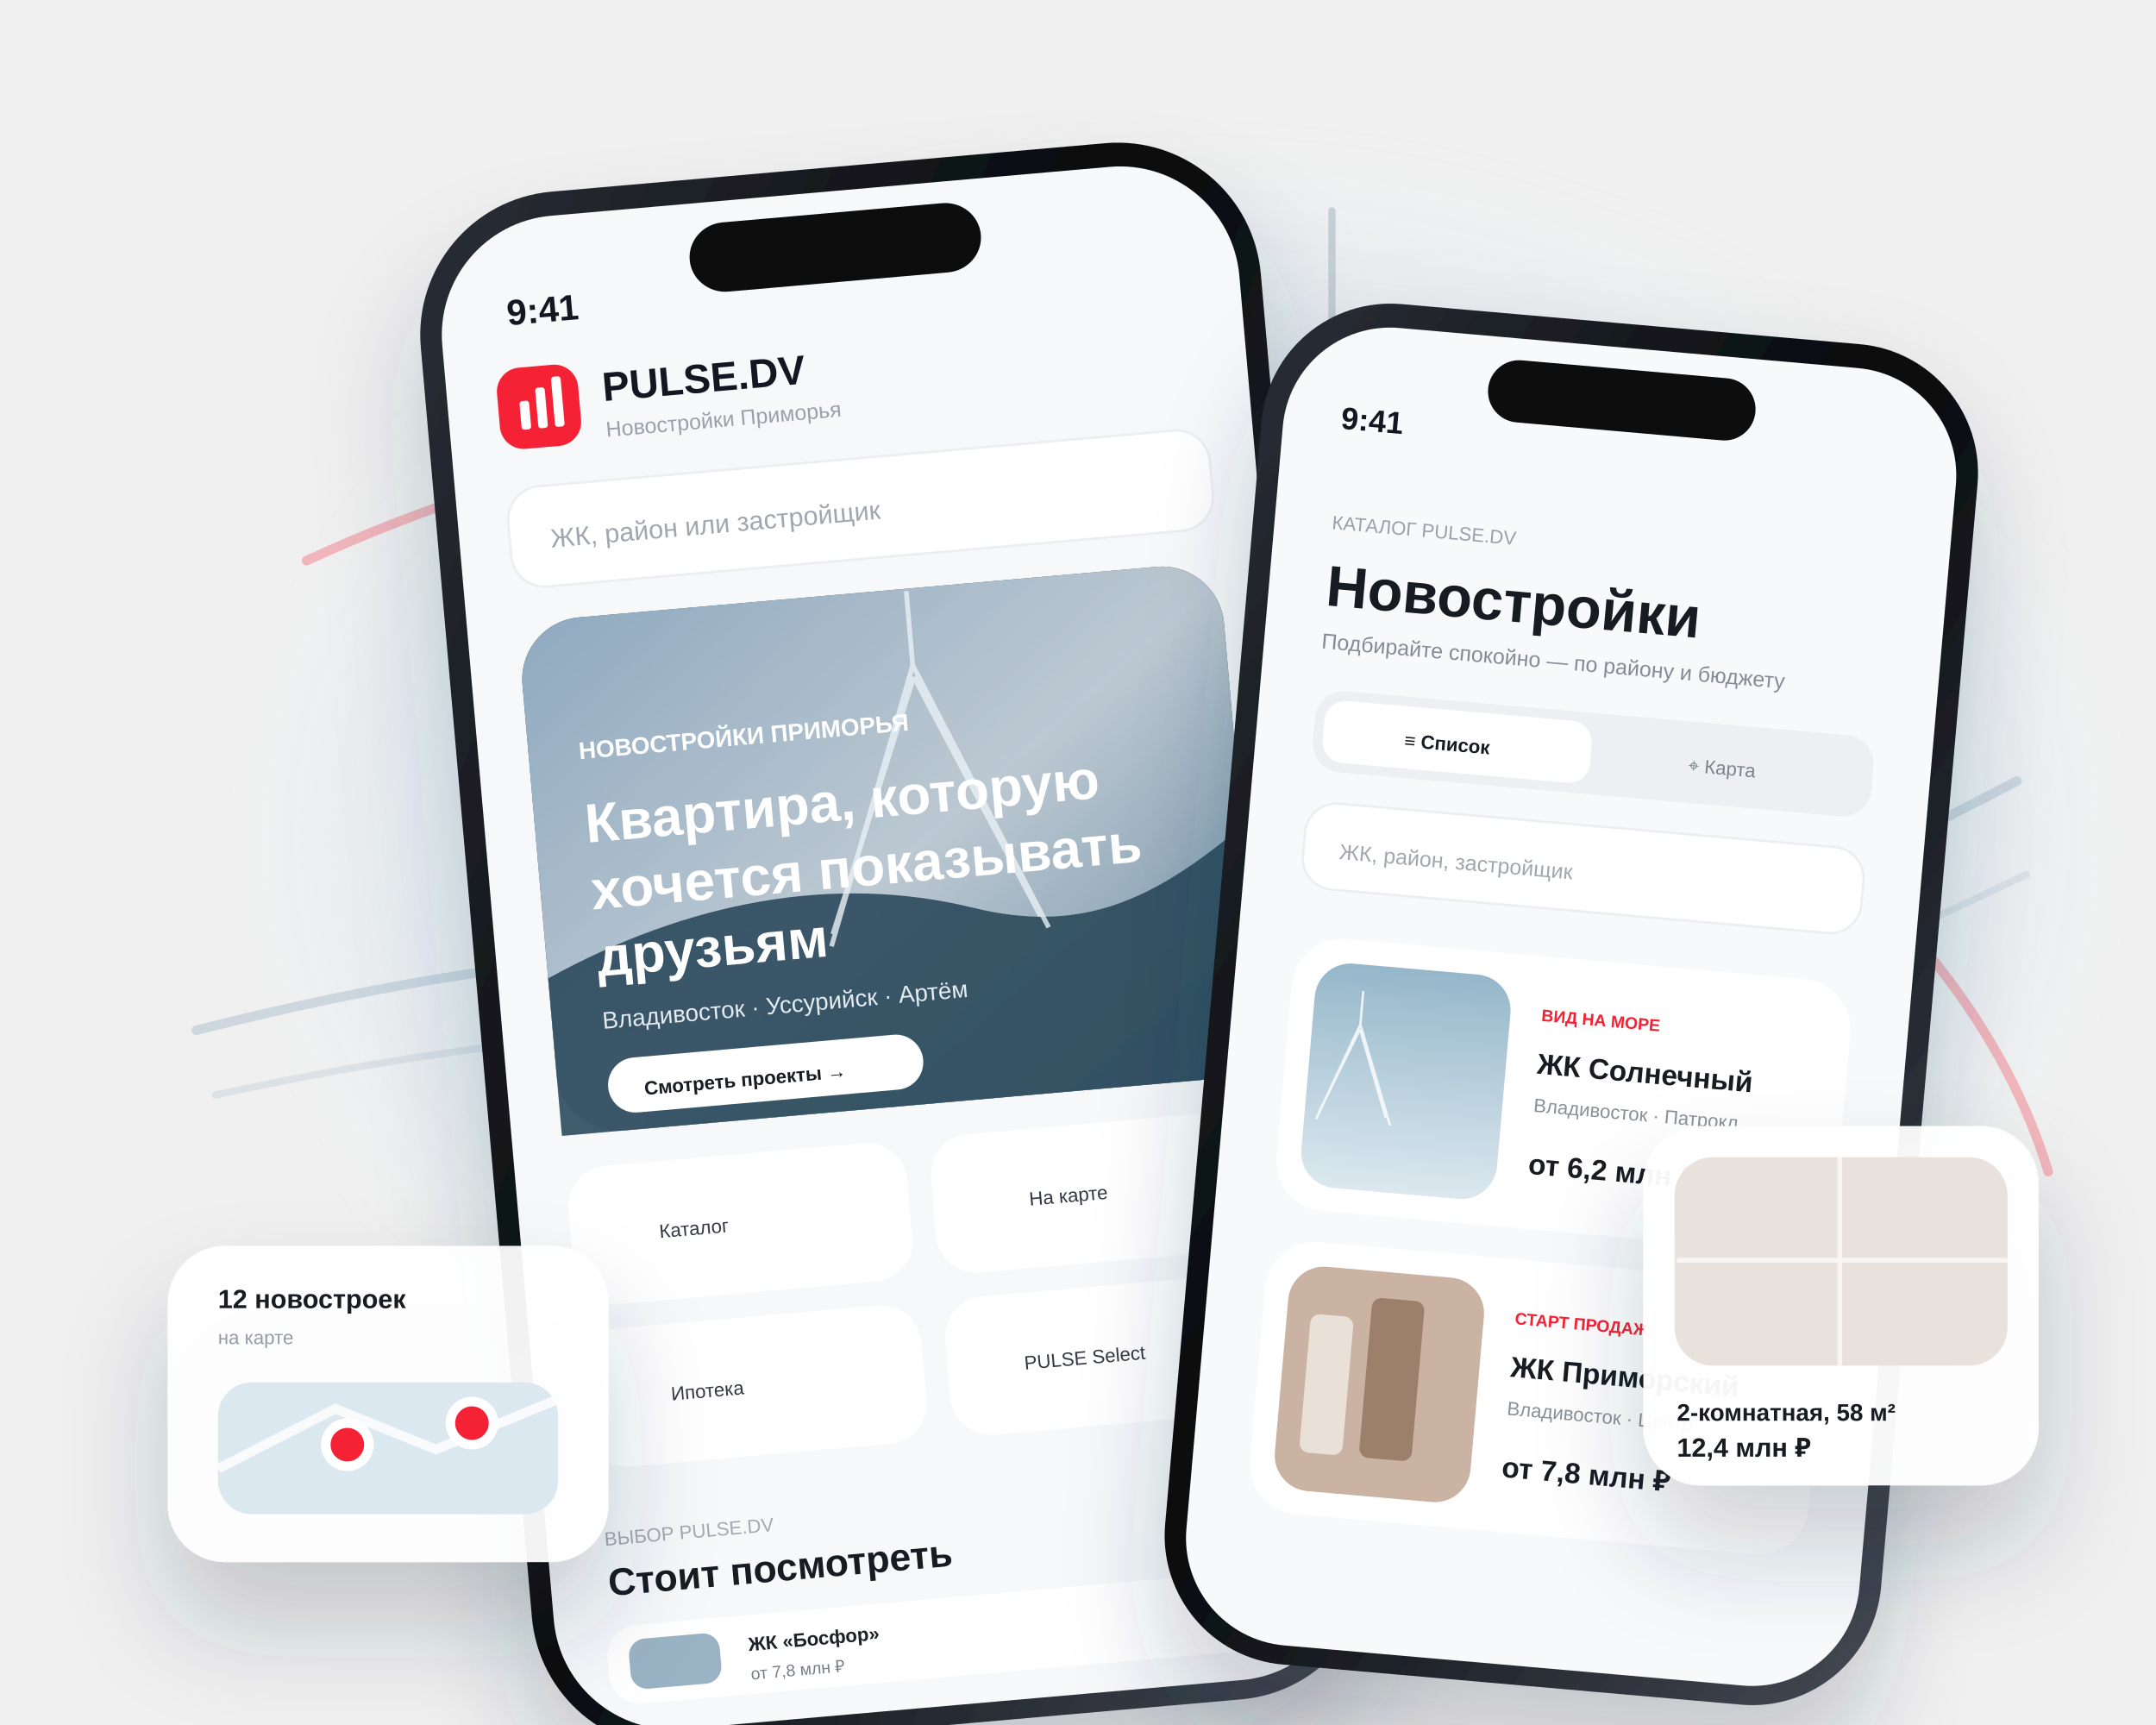
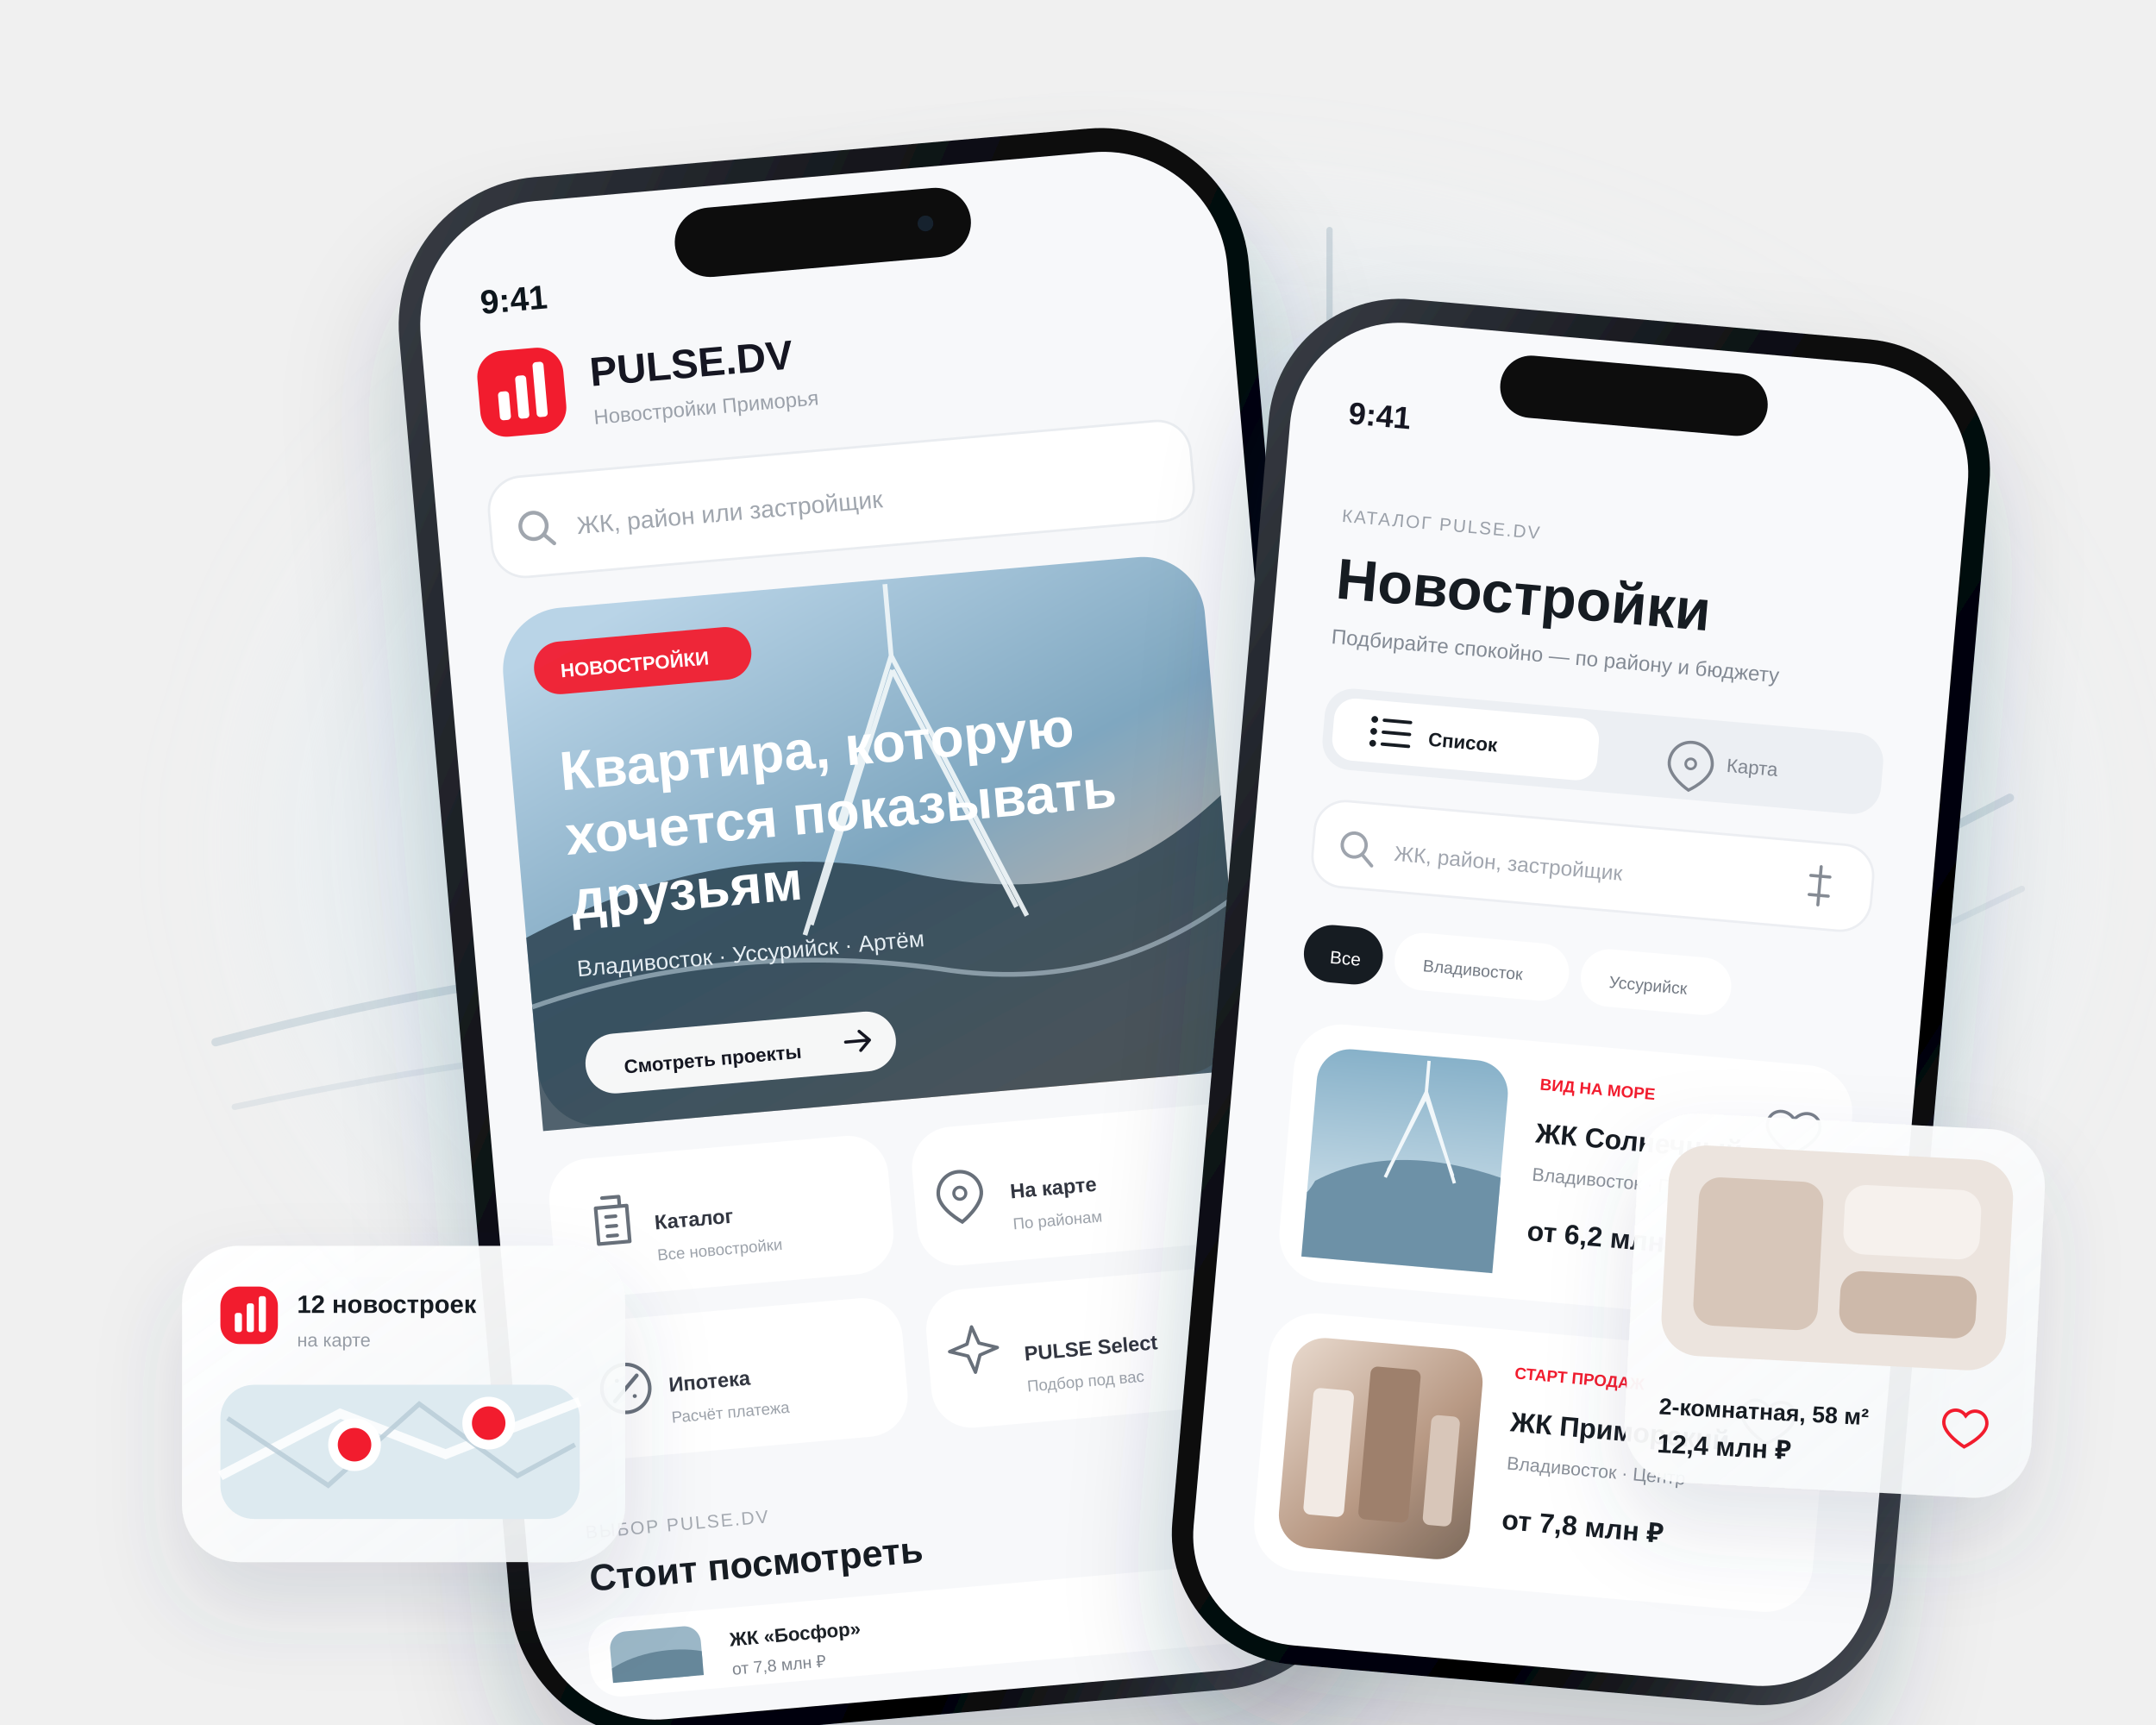
<svg xmlns="http://www.w3.org/2000/svg" width="900" height="720" viewBox="0 0 900 720" fill="none">
  <defs>
    <linearGradient id="phone" x1="0" y1="0" x2="1" y2="1">
-       <stop stop-color="#2B2F36" />
-       <stop offset=".45" stop-color="#07090C" />
-       <stop offset="1" stop-color="#444A55" />
+       <stop stop-color="#3A3F47" />
+       <stop offset=".38" stop-color="#090B0F" />
+       <stop offset=".74" stop-color="#020305" />
+       <stop offset="1" stop-color="#4A5059" />
    </linearGradient>
-     <linearGradient id="sky" x1="0" y1="0" x2="1" y2="1">
-       <stop stop-color="#A6C3DA" />
-       <stop offset=".52" stop-color="#DDE8F0" />
-       <stop offset="1" stop-color="#7BA0B9" />
+     <linearGradient id="sky" x1=".2" y1="0" x2=".8" y2="1">
+       <stop stop-color="#B9D4E7" />
+       <stop offset=".52" stop-color="#7FA7C0" />
+       <stop offset="1" stop-color="#D8B39C" />
    </linearGradient>
    <linearGradient id="sea" x1="0" y1="0" x2="0" y2="1">
-       <stop stop-color="#95B7CA" />
-       <stop offset="1" stop-color="#DCE8EF" />
+       <stop stop-color="#87B1C9" />
+       <stop offset="1" stop-color="#DDEAF1" />
    </linearGradient>
-     <filter id="shadow" x="-40%" y="-40%" width="180%" height="200%">
-       <feDropShadow dx="0" dy="26" stdDeviation="22" flood-color="#24364B" flood-opacity=".23" />
+     <linearGradient id="building" x1="0" y1="0" x2="1" y2="1">
+       <stop stop-color="#E8D9CD" />
+       <stop offset=".58" stop-color="#B89984" />
+       <stop offset="1" stop-color="#7D6A5C" />
+     </linearGradient>
+     <linearGradient id="glass" x1="0" y1="0" x2="1" y2="1">
+       <stop stop-color="white" stop-opacity=".98" />
+       <stop offset="1" stop-color="#F5F8FA" stop-opacity=".92" />
+     </linearGradient>
+     <filter id="shadow" x="-40%" y="-40%" width="180%" height="210%">
+       <feDropShadow dx="0" dy="28" stdDeviation="23" flood-color="#26384B" flood-opacity=".22" />
    </filter>
-     <filter id="soft" x="-40%" y="-40%" width="180%" height="180%">
-       <feGaussianBlur stdDeviation="20" />
+     <filter id="cardShadow" x="-40%" y="-40%" width="180%" height="220%">
+       <feDropShadow dx="0" dy="18" stdDeviation="18" flood-color="#42566B" flood-opacity=".15" />
+     </filter>
+     <filter id="blur" x="-40%" y="-40%" width="180%" height="180%">
+       <feGaussianBlur stdDeviation="28" />
    </filter>
  </defs>
-   <ellipse cx="493" cy="350" rx="360" ry="256" fill="#D9E9F4" fill-opacity=".34" filter="url(#soft)" />
-   <path d="M82 430C240 390 352 388 485 414C618 439 730 384 842 326" stroke="#7596AF" stroke-opacity=".27" stroke-width="4" stroke-linecap="round" />
-   <path d="M90 457C248 423 356 422 489 446C620 470 730 420 846 365" stroke="#98AFC2" stroke-opacity=".23" stroke-width="3" stroke-linecap="round" />
-   <path d="M505 415L556 168L617 416M556 168V88M556 174L492 407M556 174L608 407M556 174L452 416M556 174L653 398" stroke="#6C879C" stroke-opacity=".31" stroke-width="3" stroke-linecap="round" />
-   <path d="M128 234C330 141 511 172 735 333C797 378 838 433 855 489" stroke="#F52234" stroke-opacity=".28" stroke-width="4" stroke-linecap="round" />
-   <g transform="translate(170 58) rotate(-5 210 300)" filter="url(#shadow)">
-     <rect x="25" y="10" width="352" height="652" rx="60" fill="url(#phone)" />
-     <rect x="34" y="20" width="334" height="634" rx="50" fill="#F7F8FA" />
-     <rect x="140" y="29" width="122" height="29" rx="15" fill="#090B0E" />
-     <text x="62" y="64" fill="#151922" font-family="Arial" font-weight="700" font-size="15">9:41</text>
-     <rect x="55" y="82" width="34" height="34" rx="10" fill="#F52234" />
-     <rect x="64" y="96" width="4" height="12" rx="1.2" fill="white" />
-     <rect x="71" y="91" width="4" height="17" rx="1.2" fill="white" />
-     <rect x="78" y="87" width="4" height="21" rx="1.2" fill="white" />
-     <text x="99" y="99" fill="#151922" font-family="Arial" font-weight="700" font-size="17">PULSE.DV</text>
-     <text x="99" y="114" fill="#9AA0AA" font-family="Arial" font-size="9">Новостройки Приморья</text>
-     <rect x="55" y="132" width="294" height="42" rx="14" fill="white" stroke="#ECEEF2" />
-     <text x="72" y="158" fill="#A1A6AF" font-family="Arial" font-size="11">ЖК, район или застройщик</text>
-     <rect x="55" y="188" width="294" height="215" rx="26" fill="#263846" />
-     <rect x="55" y="188" width="294" height="215" rx="26" fill="url(#sky)" opacity=".82" />
-     <path d="M55 337C116 310 178 304 234 323C278 338 309 327 349 299V403H55V337Z" fill="#29475A" opacity=".88" />
-     <path d="M174 334L218 220L265 334M218 220V189M218 225L175 329M218 225L262 329" stroke="#E8F0F5" stroke-opacity=".8" stroke-width="2" />
-     <text x="76" y="247" fill="white" font-family="Arial" font-weight="700" font-size="10">НОВОСТРОЙКИ ПРИМОРЬЯ</text>
-     <text x="76" y="282" fill="white" font-family="Arial" font-weight="700" font-size="23">Квартира, которую</text>
-     <text x="76" y="310" fill="white" font-family="Arial" font-weight="700" font-size="23">хочется показывать</text>
-     <text x="76" y="338" fill="white" font-family="Arial" font-weight="700" font-size="23">друзьям</text>
-     <text x="76" y="360" fill="#E4EBF0" font-family="Arial" font-size="10">Владивосток · Уссурийск · Артём</text>
-     <rect x="76" y="373" width="132" height="23" rx="11.5" fill="white" />
-     <text x="91" y="389" fill="#171A20" font-family="Arial" font-weight="700" font-size="8">Смотреть проекты →</text>
-     <g font-family="Arial" font-size="8" fill="#343842">
-       <rect x="55" y="417" width="142" height="58" rx="17" fill="white" />
-       <text x="92" y="449">Каталог</text>
-       <rect x="207" y="417" width="142" height="58" rx="17" fill="white" />
-       <text x="247" y="449">На карте</text>
-       <rect x="55" y="485" width="142" height="58" rx="17" fill="white" />
-       <text x="91" y="517">Ипотека</text>
-       <rect x="207" y="485" width="142" height="58" rx="17" fill="white" />
-       <text x="239" y="517">PULSE Select</text>
+   <ellipse cx="484" cy="353" rx="365" ry="255" fill="#D9EAF5" fill-opacity=".32" filter="url(#blur)" />
+   <path d="M90 435C250 393 361 391 491 417C620 443 731 389 839 333" stroke="#7896AC" stroke-opacity=".24" stroke-width="3.5" stroke-linecap="round" />
+   <path d="M98 462C258 428 366 426 495 451C623 475 732 425 844 371" stroke="#A0B5C4" stroke-opacity=".20" stroke-width="2.6" stroke-linecap="round" />
+   <path d="M502 418L555 177L616 419M555 177V96M555 183L490 410M555 183L609 410M555 183L452 419M555 183L654 403" stroke="#728EA3" stroke-opacity=".26" stroke-width="2.6" stroke-linecap="round" />
+   <g transform="translate(162 54) rotate(-5 210 300)" filter="url(#shadow)">
+     <rect x="24" y="8" width="356" height="654" rx="62" fill="url(#phone)" />
+     <rect x="33" y="18" width="338" height="636" rx="52" fill="#F7F8FA" />
+     <rect x="142" y="27" width="124" height="29" rx="15" fill="#080A0D" />
+     <circle cx="247" cy="41.5" r="3.3" fill="#16222D" />
+     <text x="59" y="63" fill="#11151D" font-family="Arial, sans-serif" font-weight="700" font-size="14">9:41</text>
+     <g transform="translate(55 79)">
+       <rect width="36" height="36" rx="11" fill="#F21D2F" />
+       <rect x="8" y="17" width="4.6" height="12" rx="1.5" fill="white" />
+       <rect x="15.7" y="11" width="4.6" height="18" rx="1.5" fill="white" />
+       <rect x="23.4" y="6" width="4.6" height="23" rx="1.5" fill="white" />
    </g>
-     <text x="58" y="575" fill="#A4A8B0" font-family="Arial" font-size="8">ВЫБОР PULSE.DV</text>
-     <text x="58" y="596" fill="#171A20" font-family="Arial" font-weight="700" font-size="16">Стоит посмотреть</text>
-     <rect x="55" y="609" width="294" height="33" rx="13" fill="white" />
-     <rect x="64" y="615" width="38" height="21" rx="7" fill="#9AB3C4" />
-     <text x="114" y="624" fill="#1D2027" font-family="Arial" font-weight="700" font-size="8">ЖК «Босфор»</text>
-     <text x="114" y="636" fill="#777D86" font-family="Arial" font-size="7">от 7,8 млн ₽</text>
+     <text x="102" y="97" fill="#121720" font-family="Arial, sans-serif" font-weight="700" font-size="17">PULSE.DV</text>
+     <text x="102" y="113" fill="#9BA1AA" font-family="Arial, sans-serif" font-size="8.6">Новостройки Приморья</text>
+     <g>
+       <rect x="55" y="132" width="294" height="42" rx="14" fill="white" stroke="#E9ECF0" />
+       <circle cx="73" cy="153" r="5.5" stroke="#A0A6AE" stroke-width="1.6" />
+       <path d="M77 157L81 161" stroke="#A0A6AE" stroke-width="1.6" stroke-linecap="round" />
+       <text x="91" y="158" fill="#A0A6AE" font-family="Arial, sans-serif" font-size="10.2">ЖК, район или застройщик</text>
+     </g>
+     <g>
+       <rect x="55" y="188" width="294" height="217" rx="26" fill="url(#sky)" />
+       <path d="M55 324C112 300 165 295 217 311C277 329 312 319 349 290V405H55V324Z" fill="#233947" fill-opacity=".78" />
+       <path d="M171 333L217 220L264 333M217 220V190M217 226L174 329M217 226L260 329" stroke="#F0F6F9" stroke-opacity=".92" stroke-width="2" />
+       <path d="M55 353C114 338 174 340 226 352C274 364 314 355 349 334" stroke="#C7D9E3" stroke-opacity=".55" stroke-width="2" />
+       <rect x="68" y="202" width="91" height="22" rx="11" fill="#F21D2F" fill-opacity=".94" />
+       <text x="79" y="217" fill="white" font-family="Arial, sans-serif" font-weight="700" font-size="8">НОВОСТРОЙКИ</text>
+       <text x="75" y="264" fill="white" font-family="Arial, sans-serif" font-weight="700" font-size="23">Квартира, которую</text>
+       <text x="75" y="291" fill="white" font-family="Arial, sans-serif" font-weight="700" font-size="23">хочется показывать</text>
+       <text x="75" y="318" fill="white" font-family="Arial, sans-serif" font-weight="700" font-size="23">друзьям</text>
+       <text x="75" y="342" fill="#E6EEF3" font-family="Arial, sans-serif" font-size="9.5">Владивосток · Уссурийск · Артём</text>
+       <rect x="75" y="367" width="130" height="25" rx="12.5" fill="white" fill-opacity=".95" />
+       <text x="91" y="384" fill="#141922" font-family="Arial, sans-serif" font-weight="700" font-size="8">Смотреть проекты</text>
+       <path d="M184 379H194M190 375L194 379L190 383" stroke="#141922" stroke-width="1.3" stroke-linecap="round" stroke-linejoin="round" />
+     </g>
+     <g font-family="Arial, sans-serif">
+       <rect x="55" y="418" width="142" height="58" rx="17" fill="white" />
+       <path d="M74 439H87V454H74V439ZM77 435H84V439M78 443H82M78 447H82M78 451H82" stroke="#676F7A" stroke-width="1.5" stroke-linecap="round" stroke-linejoin="round" />
+       <text x="98" y="450" fill="#303640" font-weight="700" font-size="8.5">Каталог</text>
+       <text x="98" y="463" fill="#9CA2AA" font-size="6.7">Все новостройки</text>
+       <rect x="207" y="418" width="142" height="58" rx="17" fill="white" />
+       <path d="M226 437C231 437 235 441 235 446C235 452 226 458 226 458C226 458 217 452 217 446C217 441 221 437 226 437Z" stroke="#676F7A" stroke-width="1.5" />
+       <circle cx="226" cy="446" r="2.5" stroke="#676F7A" stroke-width="1.3" />
+       <text x="247" y="450" fill="#303640" font-weight="700" font-size="8.5">На карте</text>
+       <text x="247" y="463" fill="#9CA2AA" font-size="6.7">По районам</text>
+       <rect x="55" y="486" width="142" height="58" rx="17" fill="white" />
+       <circle cx="80" cy="515" r="10" stroke="#676F7A" stroke-width="1.5" />
+       <path d="M75 520L85 510M76.5 511.5H76.6M83.4 518.5H83.5" stroke="#676F7A" stroke-width="1.6" stroke-linecap="round" />
+       <text x="98" y="518" fill="#303640" font-weight="700" font-size="8.5">Ипотека</text>
+       <text x="98" y="531" fill="#9CA2AA" font-size="6.7">Расчёт платежа</text>
+       <rect x="207" y="486" width="142" height="58" rx="17" fill="white" />
+       <path d="M226 502L228.5 509L236 511.5L228.5 514L226 521L223.5 514L216 511.5L223.5 509L226 502Z" stroke="#676F7A" stroke-width="1.4" stroke-linejoin="round" />
+       <text x="247" y="518" fill="#303640" font-weight="700" font-size="8.5">PULSE Select</text>
+       <text x="247" y="531" fill="#9CA2AA" font-size="6.7">Подбор под вас</text>
+     </g>
+     <text x="58" y="576" fill="#A5AAB1" font-family="Arial, sans-serif" font-size="7.6" letter-spacing=".7">ВЫБОР PULSE.DV</text>
+     <text x="58" y="598" fill="#161B23" font-family="Arial, sans-serif" font-weight="700" font-size="15.5">Стоит посмотреть</text>
+     <rect x="55" y="610" width="294" height="33" rx="13" fill="white" />
+     <rect x="64" y="616" width="38" height="21" rx="7" fill="#9BB7C7" />
+     <path d="M64 631C75 625 91 624 102 627V637H64V631Z" fill="#66879A" />
+     <text x="114" y="626" fill="#1C2028" font-family="Arial, sans-serif" font-weight="700" font-size="8">ЖК «Босфор»</text>
+     <text x="114" y="638" fill="#7D838C" font-family="Arial, sans-serif" font-size="7">от 7,8 млн ₽</text>
+     <path d="M323 621C319 616 311 619 311 625C311 632 323 638 323 638C323 638 335 632 335 625C335 619 327 616 323 621Z" stroke="#F21D2F" stroke-width="1.5" fill="none" />
  </g>
-   <g transform="translate(493 125) rotate(5 150 270)" filter="url(#shadow)">
-     <rect x="15" y="8" width="300" height="570" rx="54" fill="url(#phone)" />
-     <rect x="24" y="18" width="282" height="552" rx="45" fill="#F8F9FB" />
-     <rect x="108" y="27" width="112" height="26" rx="13" fill="#090B0E" />
-     <text x="48" y="62" fill="#151922" font-family="Arial" font-weight="700" font-size="13">9:41</text>
-     <text x="48" y="104" fill="#9AA0AA" font-family="Arial" font-size="8">КАТАЛОГ PULSE.DV</text>
-     <text x="48" y="136" fill="#171A20" font-family="Arial" font-weight="700" font-size="24">Новостройки</text>
-     <text x="48" y="154" fill="#858B95" font-family="Arial" font-size="9">Подбирайте спокойно — по району и бюджету</text>
-     <rect x="48" y="171" width="234" height="34" rx="12" fill="#EDEFF3" />
-     <rect x="52" y="175" width="112" height="26" rx="9" fill="white" />
-     <text x="86" y="192" fill="#171A20" font-family="Arial" font-weight="700" font-size="8">≡  Список</text>
-     <text x="205" y="192" fill="#7E848D" font-family="Arial" font-size="8">⌖  Карта</text>
-     <rect x="48" y="218" width="234" height="36" rx="13" fill="white" stroke="#ECEEF2" />
-     <text x="63" y="241" fill="#A1A6AF" font-family="Arial" font-size="9">ЖК, район, застройщик</text>
-     <rect x="48" y="274" width="234" height="114" rx="21" fill="white" />
-     <rect x="58" y="284" width="82" height="94" rx="15" fill="url(#sea)" />
-     <path d="M63 350L78 309L94 350M78 309V295M78 311L64 347M78 311L92 347" stroke="white" stroke-opacity=".8" />
-     <text x="153" y="301" fill="#F52234" font-family="Arial" font-weight="700" font-size="7">ВИД НА МОРЕ</text>
-     <text x="153" y="323" fill="#171A20" font-family="Arial" font-weight="700" font-size="12">ЖК Солнечный</text>
-     <text x="153" y="339" fill="#8A9098" font-family="Arial" font-size="8">Владивосток · Патрокл</text>
-     <text x="153" y="365" fill="#171A20" font-family="Arial" font-weight="700" font-size="12">от 6,2 млн ₽</text>
-     <rect x="48" y="401" width="234" height="114" rx="21" fill="white" />
-     <rect x="58" y="411" width="82" height="94" rx="15" fill="#CAB3A2" />
-     <rect x="68" y="431" width="18" height="58" rx="4" fill="#E9E0D8" />
-     <rect x="93" y="422" width="22" height="67" rx="4" fill="#9C806C" />
-     <text x="153" y="428" fill="#F52234" font-family="Arial" font-weight="700" font-size="7">СТАРТ ПРОДАЖ</text>
-     <text x="153" y="450" fill="#171A20" font-family="Arial" font-weight="700" font-size="12">ЖК Приморский</text>
-     <text x="153" y="466" fill="#8A9098" font-family="Arial" font-size="8">Владивосток · Центр</text>
-     <text x="153" y="492" fill="#171A20" font-family="Arial" font-weight="700" font-size="12">от 7,8 млн ₽</text>
+   <g transform="translate(497 124) rotate(5 150 270)" filter="url(#shadow)">
+     <rect x="14" y="7" width="302" height="572" rx="55" fill="url(#phone)" />
+     <rect x="23" y="17" width="284" height="554" rx="46" fill="#F8F9FB" />
+     <rect x="109" y="26" width="112" height="26" rx="13" fill="#080A0D" />
+     <text x="47" y="61" fill="#151922" font-family="Arial, sans-serif" font-weight="700" font-size="13">9:41</text>
+     <text x="48" y="102" fill="#9AA0A9" font-family="Arial, sans-serif" font-size="7.5" letter-spacing=".7">КАТАЛОГ PULSE.DV</text>
+     <text x="48" y="134" fill="#171B23" font-family="Arial, sans-serif" font-weight="700" font-size="24">Новостройки</text>
+     <text x="48" y="153" fill="#838A94" font-family="Arial, sans-serif" font-size="8.7">Подбирайте спокойно — по району и бюджету</text>
+     <g>
+       <rect x="48" y="171" width="234" height="34" rx="12" fill="#ECEFF3" />
+       <rect x="52" y="175" width="111" height="26" rx="9" fill="white" />
+       <path d="M73 183H84M73 188H84M73 193H84" stroke="#171B23" stroke-width="1.4" stroke-linecap="round" />
+       <circle cx="69" cy="183" r="1.4" fill="#171B23" />
+       <circle cx="69" cy="188" r="1.4" fill="#171B23" />
+       <circle cx="69" cy="193" r="1.4" fill="#171B23" />
+       <text x="92" y="192" fill="#171B23" font-family="Arial, sans-serif" font-weight="700" font-size="8">Список</text>
+       <path d="M202 181C207 181 211 185 211 190C211 196 202 201 202 201C202 201 193 196 193 190C193 185 197 181 202 181Z" stroke="#7F858F" stroke-width="1.3" />
+       <circle cx="202" cy="190" r="2.1" stroke="#7F858F" stroke-width="1.1" />
+       <text x="217" y="192" fill="#7F858F" font-family="Arial, sans-serif" font-size="8">Карта</text>
+     </g>
+     <g>
+       <rect x="48" y="218" width="234" height="36" rx="13" fill="white" stroke="#ECEEF2" />
+       <circle cx="65" cy="236" r="5" stroke="#9EA4AD" stroke-width="1.4" />
+       <path d="M69 240L73 244" stroke="#9EA4AD" stroke-width="1.4" stroke-linecap="round" />
+       <text x="82" y="241" fill="#A1A6AF" font-family="Arial, sans-serif" font-size="8.8">ЖК, район, застройщик</text>
+       <path d="M260 228V244M256 232H264M256 240H264" stroke="#858B94" stroke-width="1.3" stroke-linecap="round" />
+     </g>
+     <g font-family="Arial, sans-serif">
+       <rect x="48" y="267" width="234" height="30" rx="15" fill="transparent" />
+       <rect x="48" y="270" width="33" height="24" rx="12" fill="#171B23" />
+       <text x="59" y="286" fill="white" font-size="7.5">Все</text>
+       <rect x="86" y="270" width="73" height="24" rx="12" fill="white" />
+       <text x="98" y="286" fill="#737A84" font-size="7">Владивосток</text>
+       <rect x="164" y="270" width="63" height="24" rx="12" fill="white" />
+       <text x="176" y="286" fill="#737A84" font-size="7">Уссурийск</text>
+     </g>
+     <g>
+       <rect x="48" y="311" width="234" height="108" rx="20" fill="white" />
+       <rect x="58" y="321" width="80" height="88" rx="14" fill="url(#sea)" />
+       <path d="M61 377C83 363 110 362 138 369V409H58V382C59 381 60 379 61 377Z" fill="#6D91A7" />
+       <path d="M90 373L104 336L119 373M104 336V323M104 338L91 370M104 338L118 370" stroke="#F1F7FA" stroke-width="1.4" />
+       <text x="151" y="331" fill="#F21D2F" font-family="Arial, sans-serif" font-weight="700" font-size="6.8">ВИД НА МОРЕ</text>
+       <text x="151" y="353" fill="#171B23" font-family="Arial, sans-serif" font-weight="700" font-size="11.5">ЖК Солнечный</text>
+       <text x="151" y="369" fill="#8A9099" font-family="Arial, sans-serif" font-size="7.7">Владивосток · Патрокл</text>
+       <text x="151" y="394" fill="#171B23" font-family="Arial, sans-serif" font-weight="700" font-size="11.5">от 6,2 млн ₽</text>
+       <path d="M258 334C254 329 247 331 247 337C247 343 258 349 258 349C258 349 269 343 269 337C269 331 262 329 258 334Z" stroke="#79808A" stroke-width="1.3" fill="none" />
+     </g>
+     <g>
+       <rect x="48" y="432" width="234" height="108" rx="20" fill="white" />
+       <rect x="58" y="442" width="80" height="88" rx="14" fill="url(#building)" />
+       <rect x="68" y="463" width="17" height="53" rx="3" fill="#F2EAE4" />
+       <rect x="91" y="452" width="21" height="64" rx="3" fill="#9E806C" />
+       <rect x="118" y="470" width="12" height="46" rx="3" fill="#D8C6B9" />
+       <text x="151" y="452" fill="#F21D2F" font-family="Arial, sans-serif" font-weight="700" font-size="6.8">СТАРТ ПРОДАЖ</text>
+       <text x="151" y="474" fill="#171B23" font-family="Arial, sans-serif" font-weight="700" font-size="11.5">ЖК Приморский</text>
+       <text x="151" y="490" fill="#8A9099" font-family="Arial, sans-serif" font-size="7.7">Владивосток · Центр</text>
+       <text x="151" y="515" fill="#171B23" font-family="Arial, sans-serif" font-weight="700" font-size="11.5">от 7,8 млн ₽</text>
+       <path d="M258 455C254 450 247 452 247 458C247 464 258 470 258 470C258 470 269 464 269 458C269 452 262 450 258 455Z" stroke="#79808A" stroke-width="1.3" fill="none" />
+     </g>
  </g>
-   <g filter="url(#shadow)">
-     <rect x="70" y="520" width="184" height="132" rx="24" fill="white" fill-opacity=".94" />
-     <text x="91" y="546" fill="#171A20" font-family="Arial" font-weight="700" font-size="11">12 новостроек</text>
-     <text x="91" y="561" fill="#969BA4" font-family="Arial" font-size="8">на карте</text>
-     <rect x="91" y="577" width="142" height="55" rx="14" fill="#DCE8EF" />
-     <path d="M91 613L140 588L182 605L233 584" stroke="white" stroke-width="4" opacity=".8" />
-     <circle cx="145" cy="603" r="9" fill="#F52234" stroke="white" stroke-width="4" />
-     <circle cx="197" cy="594" r="9" fill="#F52234" stroke="white" stroke-width="4" />
+   <g filter="url(#cardShadow)">
+     <rect x="76" y="520" width="185" height="132" rx="24" fill="url(#glass)" />
+     <g transform="translate(92 537)">
+       <rect width="24" height="24" rx="8" fill="#F21D2F" />
+       <rect x="6" y="11" width="3" height="8" rx="1" fill="white" />
+       <rect x="11" y="7" width="3" height="12" rx="1" fill="white" />
+       <rect x="16" y="4" width="3" height="15" rx="1" fill="white" />
+     </g>
+     <text x="124" y="548" fill="#171B23" font-family="Arial, sans-serif" font-weight="700" font-size="10.5">12 новостроек</text>
+     <text x="124" y="562" fill="#969CA5" font-family="Arial, sans-serif" font-size="7.8">на карте</text>
+     <rect x="92" y="578" width="150" height="56" rx="14" fill="#DDEAF0" />
+     <path d="M92 616L142 590L186 607L242 585" stroke="white" stroke-width="4" opacity=".84" />
+     <path d="M95 592L137 620L175 586L216 616L240 603" stroke="#B7CAD6" stroke-width="2" opacity=".8" />
+     <g>
+       <circle cx="148" cy="603" r="9" fill="#F21D2F" stroke="white" stroke-width="4" />
+       <circle cx="204" cy="594" r="9" fill="#F21D2F" stroke="white" stroke-width="4" />
+     </g>
  </g>
-   <g filter="url(#shadow)">
-     <rect x="686" y="470" width="165" height="150" rx="24" fill="white" fill-opacity=".95" />
-     <rect x="699" y="483" width="139" height="87" rx="16" fill="#E9E1DB" />
-     <path d="M700 526H838M768 483V570" stroke="white" stroke-width="2" opacity=".7" />
-     <text x="700" y="593" fill="#171A20" font-family="Arial" font-weight="700" font-size="10">2-комнатная, 58 м²</text>
-     <text x="700" y="608" fill="#171A20" font-family="Arial" font-weight="700" font-size="11">12,4 млн ₽</text>
+   <g filter="url(#cardShadow)" transform="rotate(3 766 543)">
+     <rect x="681" y="468" width="170" height="154" rx="24" fill="url(#glass)" />
+     <rect x="694" y="481" width="144" height="88" rx="16" fill="#ECE4DE" />
+     <rect x="707" y="494" width="52" height="62" rx="9" fill="#D7C6B9" />
+     <rect x="768" y="494" width="57" height="29" rx="9" fill="#F6F1ED" />
+     <rect x="768" y="530" width="57" height="26" rx="9" fill="#CDB9AA" />
+     <text x="695" y="594" fill="#171B23" font-family="Arial, sans-serif" font-weight="700" font-size="9.6">2-комнатная, 58 м²</text>
+     <text x="695" y="610" fill="#171B23" font-family="Arial, sans-serif" font-weight="700" font-size="11">12,4 млн ₽</text>
+     <path d="M823 588C820 584 814 586 814 591C814 596 823 601 823 601C823 601 832 596 832 591C832 586 826 584 823 588Z" stroke="#F21D2F" stroke-width="1.4" fill="none" />
  </g>
</svg>
